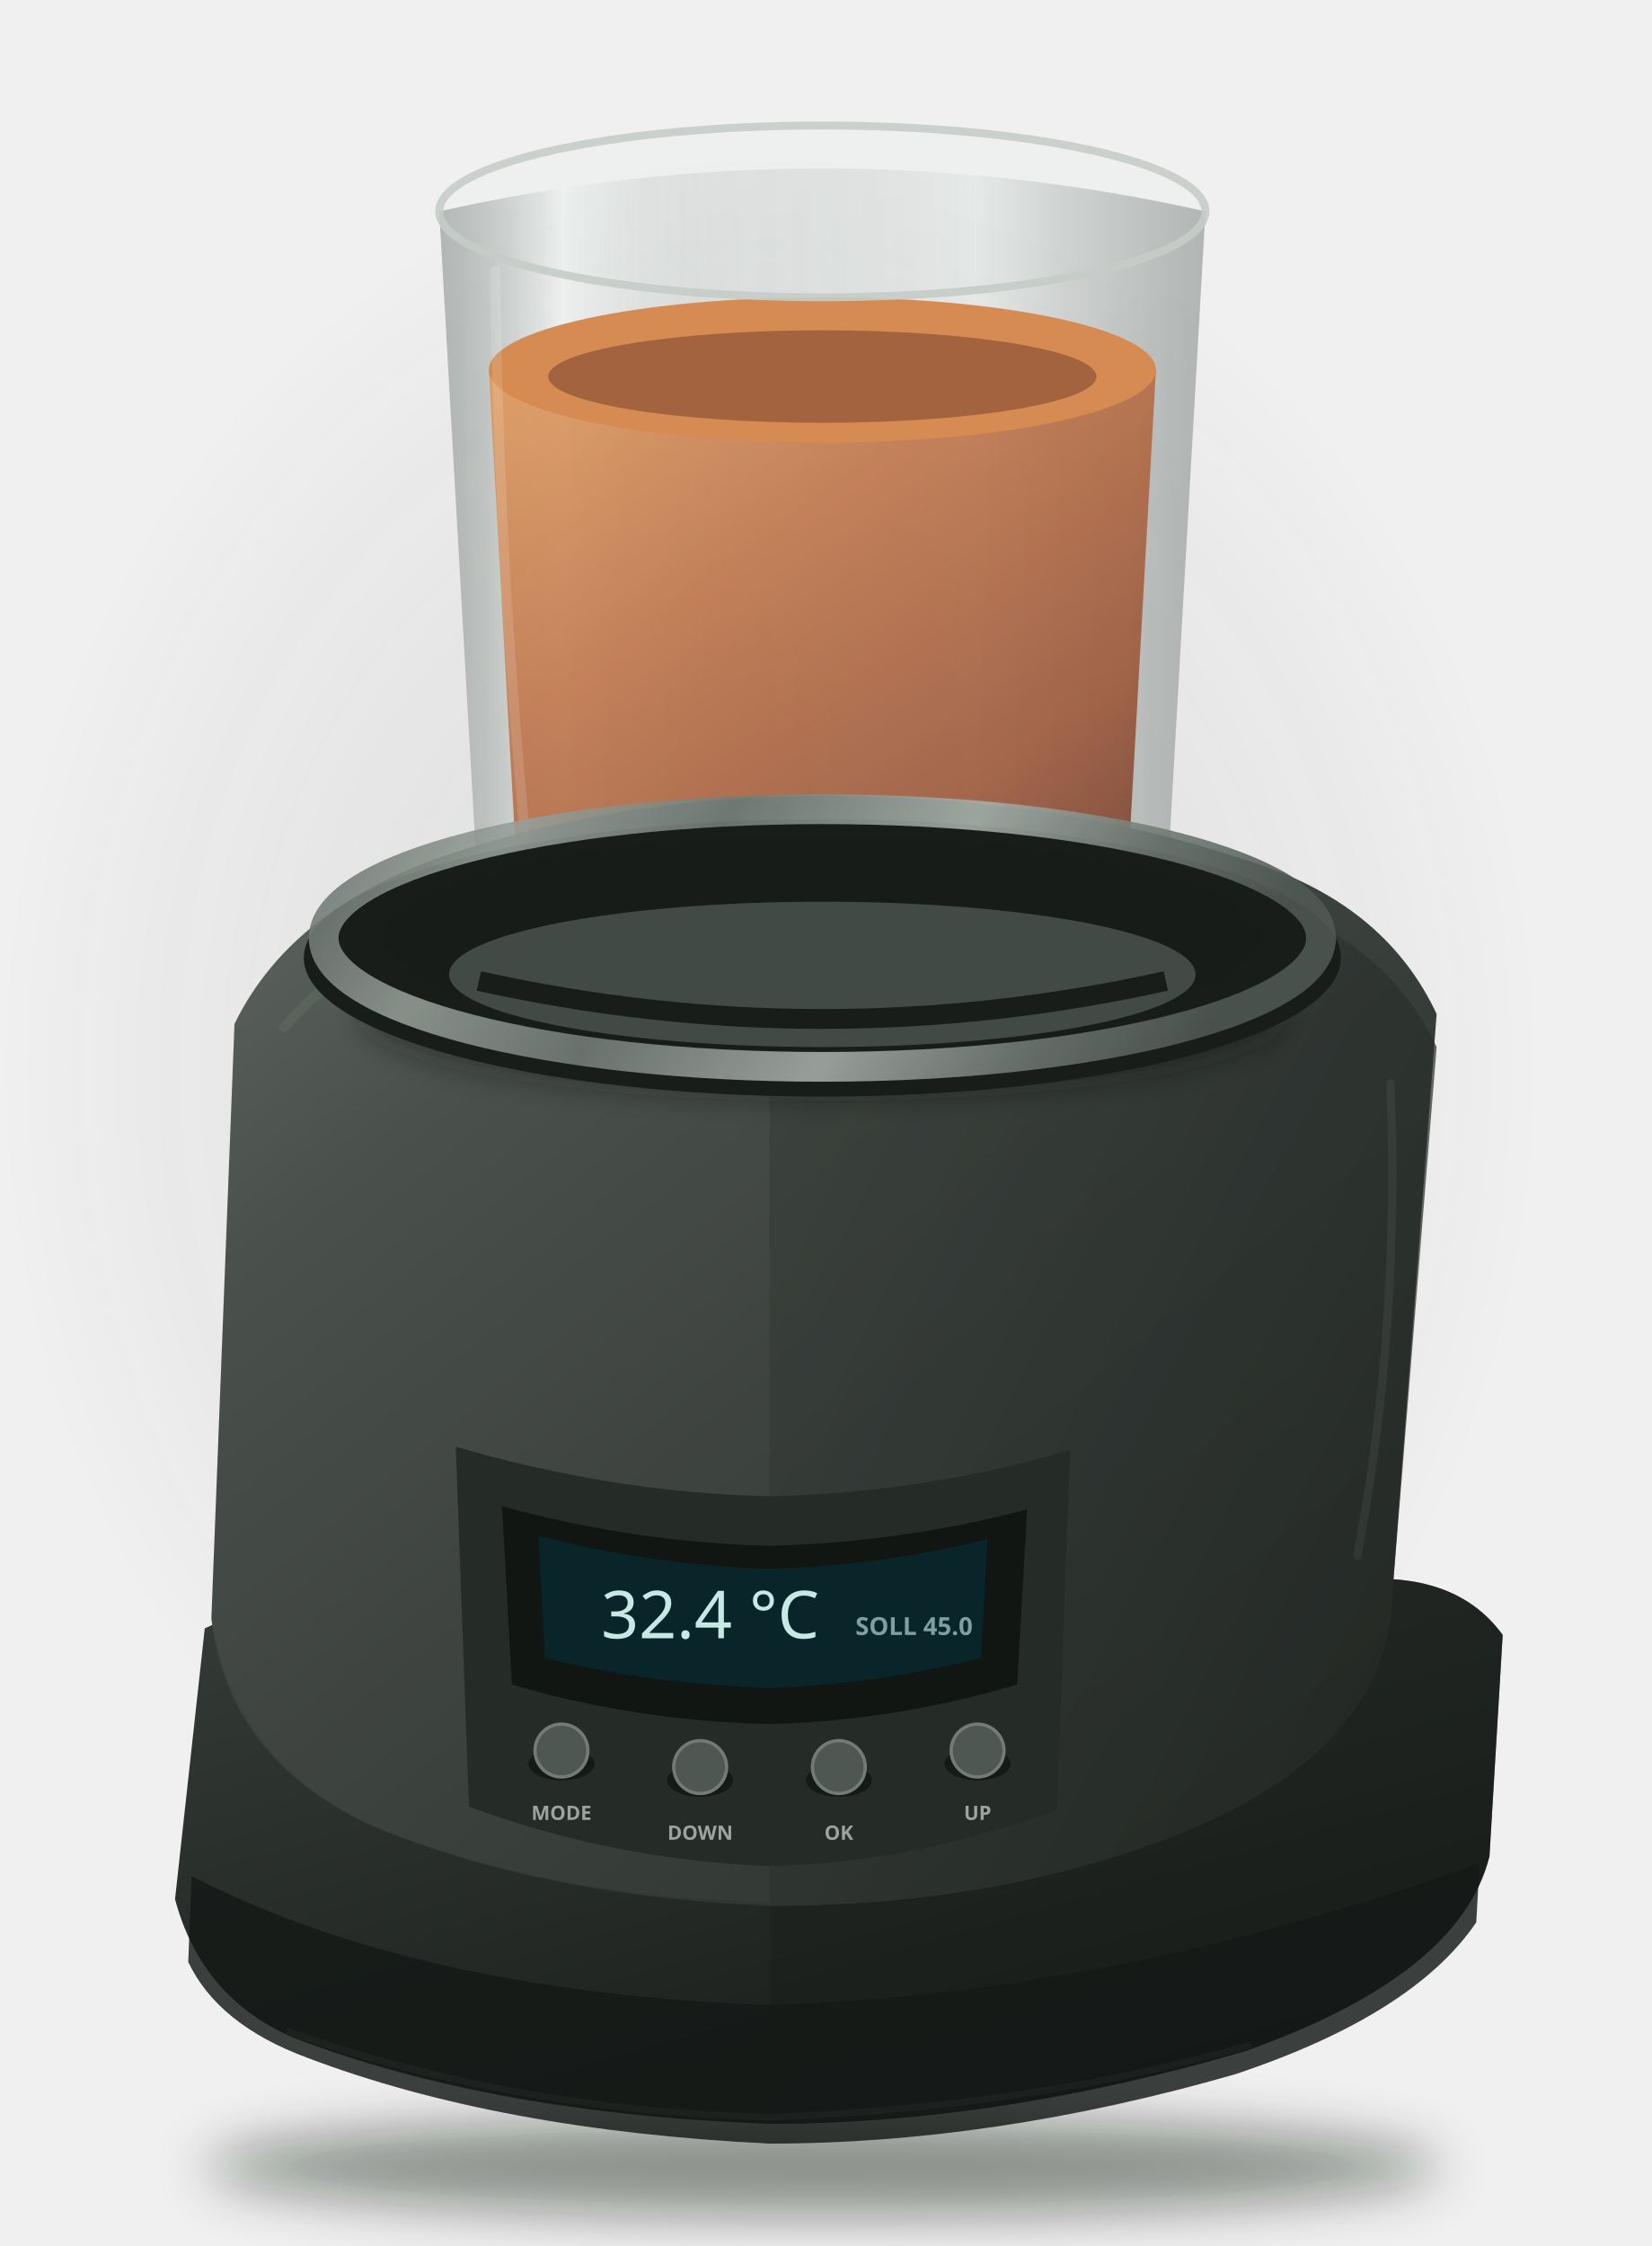
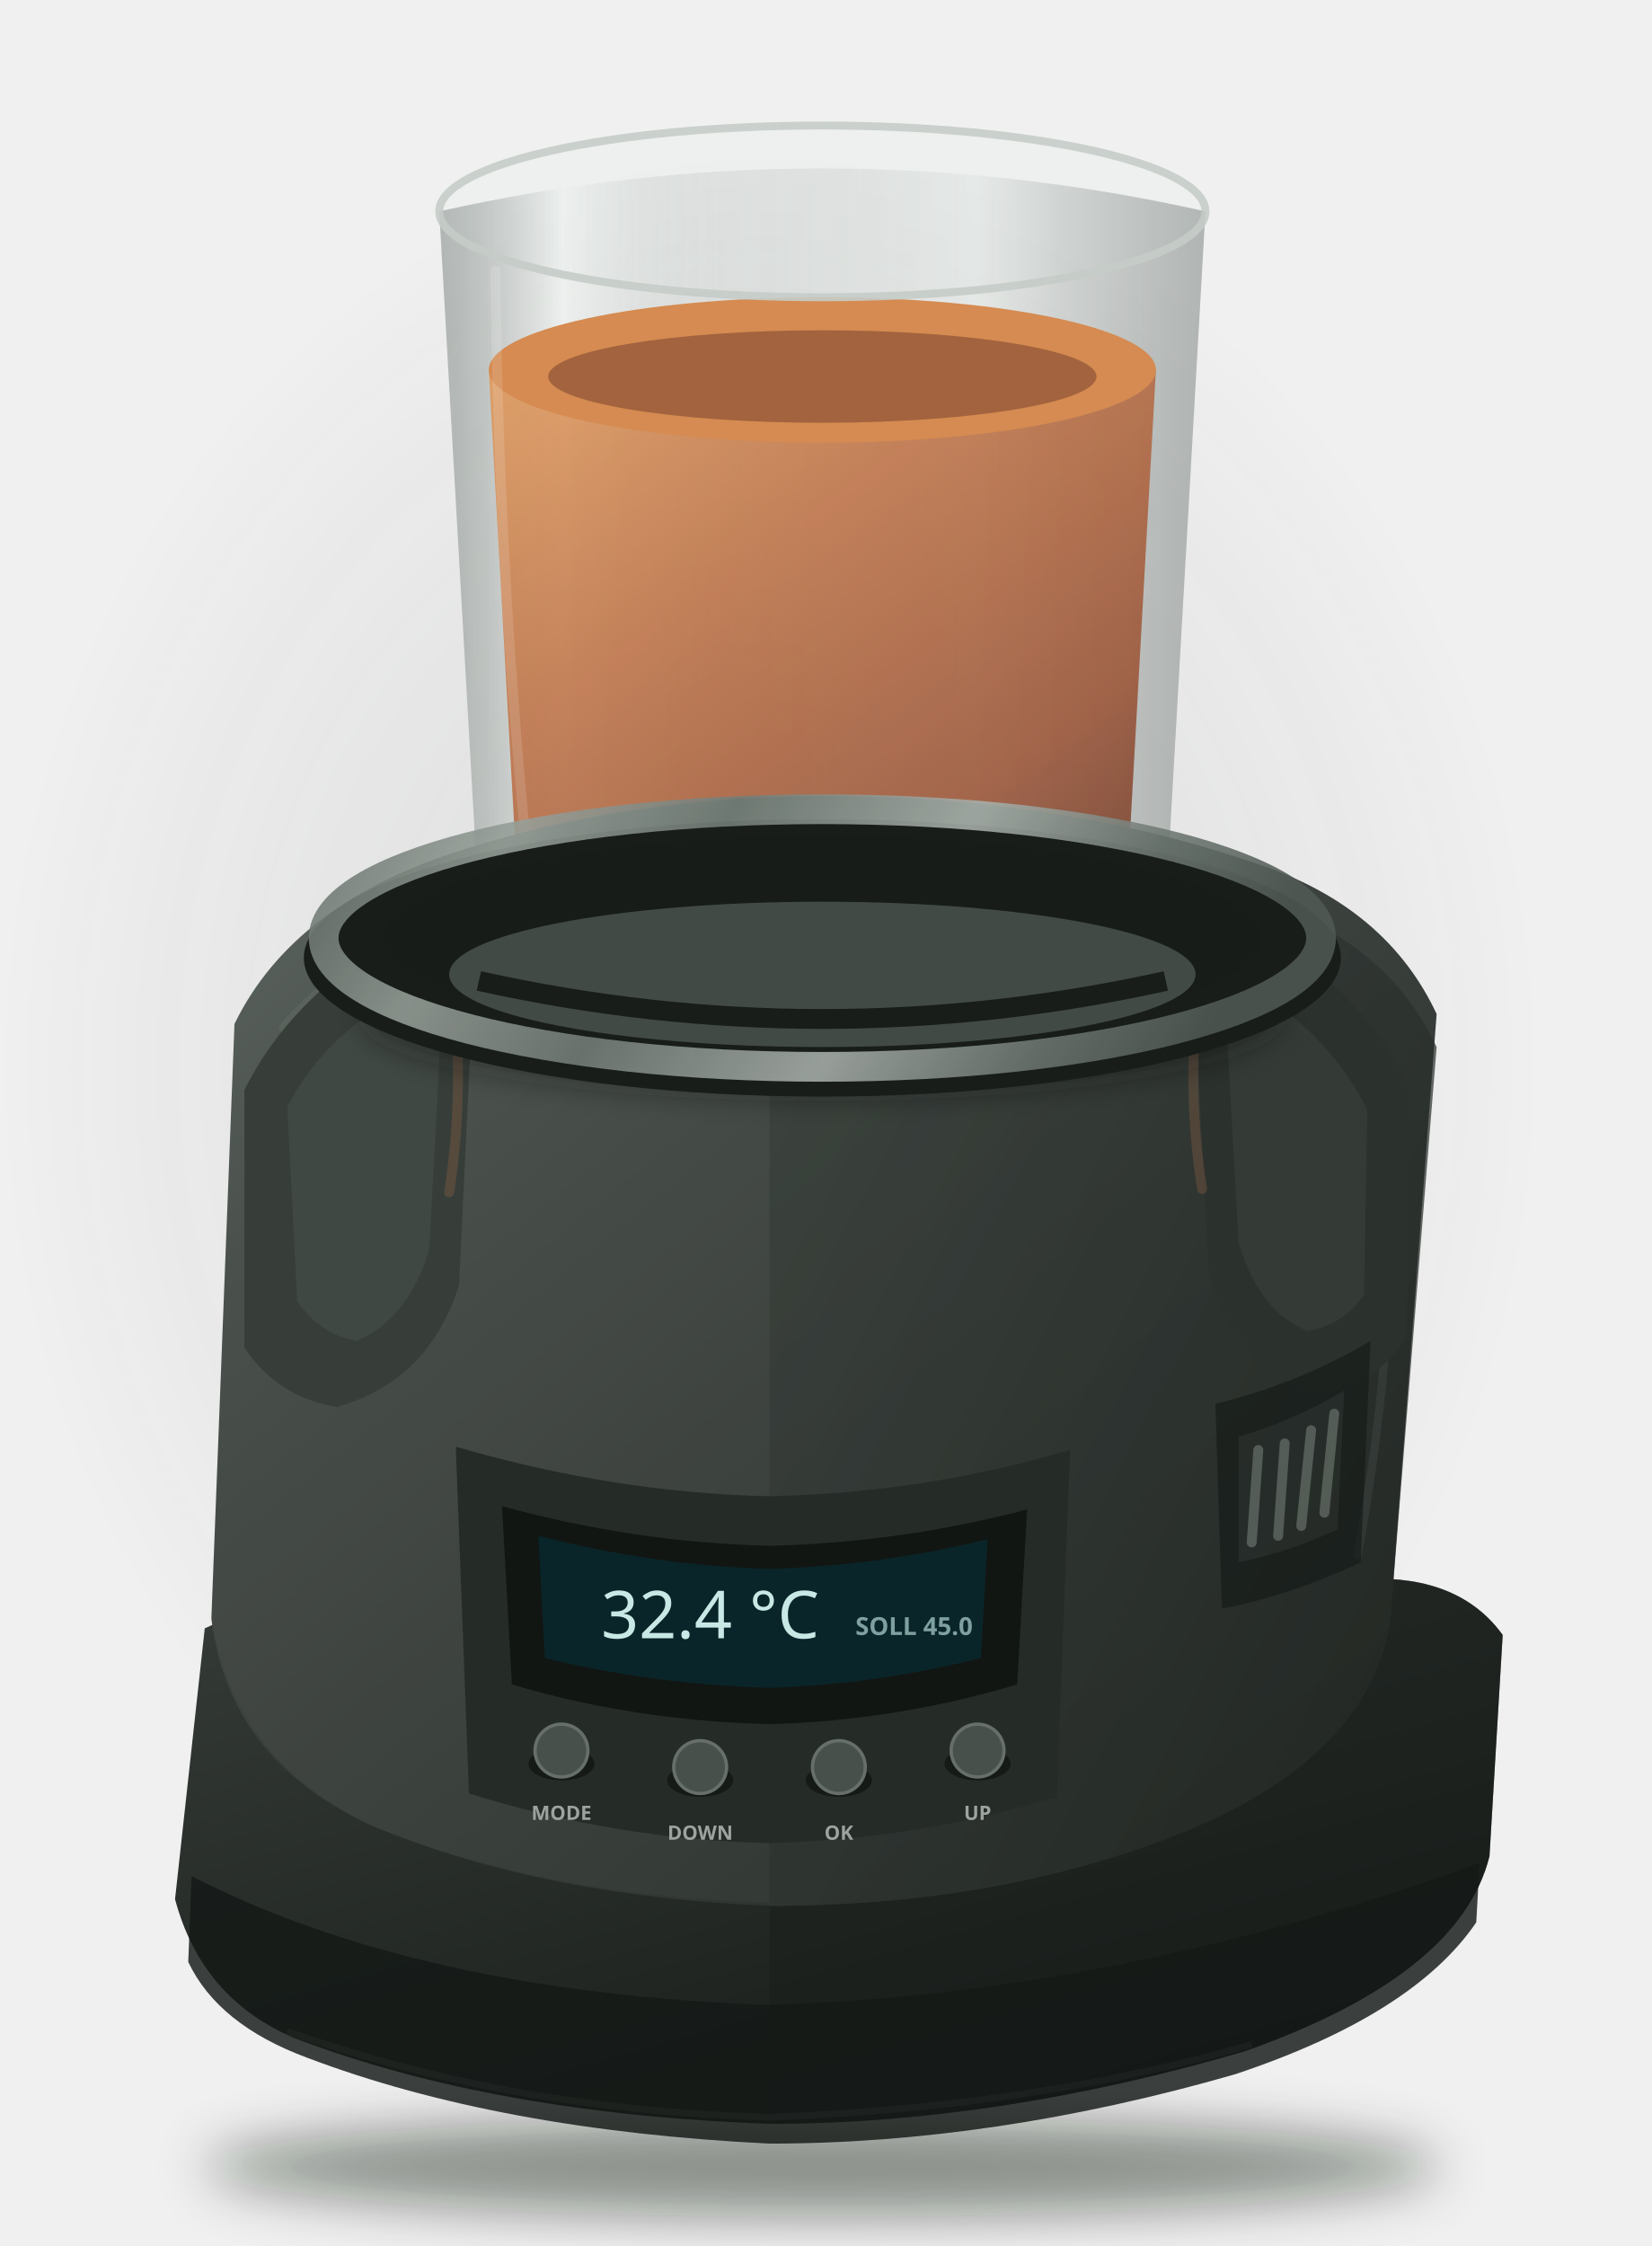
<svg xmlns="http://www.w3.org/2000/svg" id="productV3Material" viewBox="205 75 500 680" role="img" aria-labelledby="v3MatTitle v3MatDesc">
  <defs>
    <linearGradient id="matGlass" x1="0" y1="0" x2="1" y2="0">
      <stop stop-color="#5d6863" stop-opacity=".48" />
      <stop offset=".16" stop-color="#eef2ef" stop-opacity=".64" />
      <stop offset=".36" stop-color="#a9b1ad" stop-opacity=".26" />
      <stop offset=".7" stop-color="#dce2de" stop-opacity=".5" />
      <stop offset="1" stop-color="#505a55" stop-opacity=".45" />
    </linearGradient>
    <linearGradient id="matDrink" x1=".12" y1="0" x2=".78" y2="1">
      <stop stop-color="#df985c" />
      <stop offset=".34" stop-color="#bf7448" />
      <stop offset=".72" stop-color="#9b5639" />
      <stop offset="1" stop-color="#673728" />
    </linearGradient>
    <linearGradient id="matBody" x1=".05" y1="0" x2=".94" y2="1">
      <stop stop-color="#5a625d" />
      <stop offset=".22" stop-color="#474e49" />
      <stop offset=".56" stop-color="#373d39" />
      <stop offset=".82" stop-color="#2d332f" />
      <stop offset="1" stop-color="#252a27" />
    </linearGradient>
    <linearGradient id="matSide" x1="0" y1="0" x2="1" y2=".82">
      <stop stop-color="#3d443f" />
      <stop offset=".58" stop-color="#2b312d" />
      <stop offset="1" stop-color="#202521" />
    </linearGradient>
    <linearGradient id="matBase" x1=".1" y1="0" x2=".8" y2="1">
      <stop stop-color="#343a36" />
      <stop offset=".65" stop-color="#202521" />
      <stop offset="1" stop-color="#151916" />
    </linearGradient>
    <linearGradient id="matAluminium" x1="0" y1="0" x2="1" y2=".16">
      <stop stop-color="#626c66" />
      <stop offset=".2" stop-color="#969f99" />
      <stop offset=".4" stop-color="#737d77" />
      <stop offset=".64" stop-color="#a8b0ab" />
      <stop offset=".84" stop-color="#6d7771" />
      <stop offset="1" stop-color="#4f5853" />
    </linearGradient>
    <radialGradient id="matAmbient">
      <stop stop-color="#667069" stop-opacity=".13" />
      <stop offset=".68" stop-color="#303631" stop-opacity=".045" />
      <stop offset="1" stop-color="#101310" stop-opacity="0" />
    </radialGradient>
    <clipPath id="matCupClip">
      <path d="M338 139Q454 113 570 139L557 367Q553 405 454 411Q355 405 351 367Z" />
    </clipPath>
    <filter id="matGroundBlur" x="-20%" y="-80%" width="140%" height="260%">
      <feGaussianBlur stdDeviation="8" />
    </filter>
    <filter id="matContactBlur" x="-30%" y="-80%" width="160%" height="260%">
      <feGaussianBlur stdDeviation="4" />
    </filter>
  </defs>
  <ellipse cx="438" cy="398" rx="235" ry="282" fill="url(#matAmbient)" />
  <ellipse cx="454" cy="731" rx="187" ry="15" fill="#050706" opacity=".42" filter="url(#matGroundBlur)" />
  <g class="v3-material-cup">
    <path d="M338 139Q454 113 570 139L557 367Q553 405 454 411Q355 405 351 367Z" fill="url(#matGlass)" opacity=".88" />
    <g clip-path="url(#matCupClip)">
      <path d="M353 187Q454 165 555 187L545 366Q541 391 454 397Q367 391 363 366Z" fill="url(#matDrink)" opacity=".88" />
      <ellipse cx="454" cy="187" rx="101" ry="22" fill="#d58b51" />
      <ellipse cx="454" cy="189" rx="83" ry="14" fill="#7a432e" opacity=".56" />
    </g>
    <ellipse cx="454" cy="139" rx="116" ry="26" fill="#d8dfdb" fill-opacity=".055" stroke="#c5ccc8" stroke-width="2.4" opacity=".9" />
    <path d="M355 157Q356 258 367 357" fill="none" stroke="#fff" stroke-width="3" stroke-linecap="round" opacity=".13" />
    <path d="M366 372Q454 398 542 372Q538 405 454 411Q370 405 366 372Z" fill="#7d8882" opacity=".18" />
  </g>
  <g class="v3-material-base">
    <path d="M267 568Q306 550 354 557Q424 570 493 563Q566 557 619 553Q647 552 660 570L656 637Q647 673 582 696Q507 718 438 718Q354 715 294 692Q266 680 258 650Z" fill="url(#matBase)" />
    <path d="M438 564Q535 558 619 553Q647 552 660 570L656 637Q647 673 582 696Q507 718 438 718Z" fill="#181d1a" opacity=".46" />
    <path d="M263 643Q331 678 437 682Q543 679 653 639L652 657Q633 685 579 703Q506 724 438 724Q356 720 298 698Q271 688 262 669Z" fill="#141916" opacity=".82" />
    <path d="M292 690Q360 714 438 716Q518 713 584 694" fill="none" stroke="#707974" stroke-width="2" opacity=".08" />
  </g>
  <g class="v3-material-housing">
    <path d="M276 385Q294 348 346 332Q397 316 454 316Q527 316 587 337Q625 350 640 382L626 565Q620 606 565 629Q509 652 438 652Q367 649 316 627Q274 607 269 565Z" fill="url(#matBody)" />
    <path d="M438 339Q520 329 587 348Q625 360 640 392L626 565Q620 606 565 629Q509 652 438 652Z" fill="url(#matSide)" opacity=".7" />
    <path d="M276 385Q294 348 346 332Q389 319 438 317L438 651Q370 649 318 628Q276 608 269 565Z" fill="#dce1dd" opacity=".026" />
    <path d="M291 386Q314 360 354 347" fill="none" stroke="#e1e5e2" stroke-width="3" stroke-linecap="round" opacity=".055" />
    <path d="M626 403Q629 477 616 546" fill="none" stroke="#d9dfdb" stroke-width="2.5" stroke-linecap="round" opacity=".07" />
  </g>
+   <g class="v3-thermal-covers">
+     <path d="M279 405Q293 377 324 359Q338 352 349 360L344 464Q335 493 307 501Q289 498 279 483Z" fill="#373e39" />
+     <path d="M292 410Q303 389 325 377Q333 372 339 377L335 453Q329 474 313 481Q302 479 295 469Z" fill="#626b65" opacity=".23" />
+     <path d="M632 405Q620 378 591 360Q577 353 566 361L571 461Q579 489 604 497Q621 495 631 480Z" fill="#2b312d" />
+     <path d="M619 411Q609 391 590 378Q582 373 576 378L580 451Q586 472 601 478Q612 476 618 467Z" fill="#59625c" opacity=".2" />
+     <path d="M343 383Q345 410 341 436" fill="none" stroke="#b86f4b" stroke-width="3" stroke-linecap="round" opacity=".24" />
+     <path d="M567 383Q565 410 569 435" fill="none" stroke="#b86f4b" stroke-width="3" stroke-linecap="round" opacity=".24" />
+   </g>
+   <g class="v3-exterior-vent" opacity=".68">
+     <path d="M573 500Q598 494 620 481L617 548Q596 558 575 562Z" fill="#151a17" />
+     <path d="M580 510Q597 505 612 496L610 538Q595 545 580 548Z" fill="#252b27" />
+     <g fill="none" stroke="#68716b" stroke-width="3" stroke-linecap="round">
+       <path d="M586 514 584 542" />
+       <path d="M594 512 592 540" />
+       <path d="M602 508 599 537" />
+       <path d="M609 503 606 533" />
+     </g>
+   </g>
  <g class="v3-control-panel">
-     <path d="M343 513Q391 527 438 528Q485 527 529 514L525 623Q481 639 438 640Q390 638 347 622Z" fill="#252b27" />
+     <path d="M343 513Q391 527 438 528Q485 527 529 514L525 619Q482 632 438 633Q392 632 347 618Z" fill="#252b27" />
    <path d="M357 531Q397 542 438 543Q478 542 516 532L513 585Q476 596 438 597Q397 596 360 585Z" fill="#111613" />
    <path d="M368 540Q403 549 438 550Q472 549 504 541L502 577Q470 585 438 586Q403 585 370 577Z" fill="#0a2529" />
    <text x="387" y="571" fill="#c8e8e5" font-family="Segoe UI, sans-serif" font-size="20" font-weight="500">32.4 °C</text>
    <text x="464" y="570" fill="#7fa0a0" font-family="Segoe UI, sans-serif" font-size="7.5" font-weight="600">SOLL 45.0</text>
    <g fill="#111512" opacity=".8">
      <ellipse cx="375" cy="609" rx="10" ry="5" />
      <ellipse cx="417" cy="614" rx="10" ry="5" />
      <ellipse cx="459" cy="614" rx="10" ry="5" />
      <ellipse cx="501" cy="609" rx="10" ry="5" />
    </g>
-     <g fill="#4e5751" stroke="#727c75" stroke-width="1">
+     <g fill="#48504b" stroke="#667069" stroke-width="1">
      <circle cx="375" cy="605" r="8" />
      <circle cx="417" cy="610" r="8" />
      <circle cx="459" cy="610" r="8" />
      <circle cx="501" cy="605" r="8" />
    </g>
    <g fill="#9ca49f" font-family="Segoe UI, sans-serif" font-size="6" font-weight="600" text-anchor="middle">
      <text x="375" y="626">MODE</text>
      <text x="417" y="632">DOWN</text>
      <text x="459" y="632">OK</text>
      <text x="501" y="626">UP</text>
    </g>
  </g>
  <ellipse cx="454" cy="383" rx="140" ry="25" fill="#080b09" opacity=".36" filter="url(#matContactBlur)" />
  <g class="v3-material-collar">
    <ellipse cx="454" cy="365" rx="157" ry="42" fill="#181d1a" />
    <ellipse cx="454" cy="359" rx="151" ry="39" fill="none" stroke="url(#matAluminium)" stroke-width="9" opacity=".88" />
    <ellipse cx="454" cy="359" rx="133" ry="31" fill="#171c19" />
    <ellipse cx="454" cy="370" rx="113" ry="22" fill="#424a45" />
    <path d="M350 372Q454 395 558 372" fill="none" stroke="#080b09" stroke-width="6" opacity=".72" />
  </g>
</svg>
